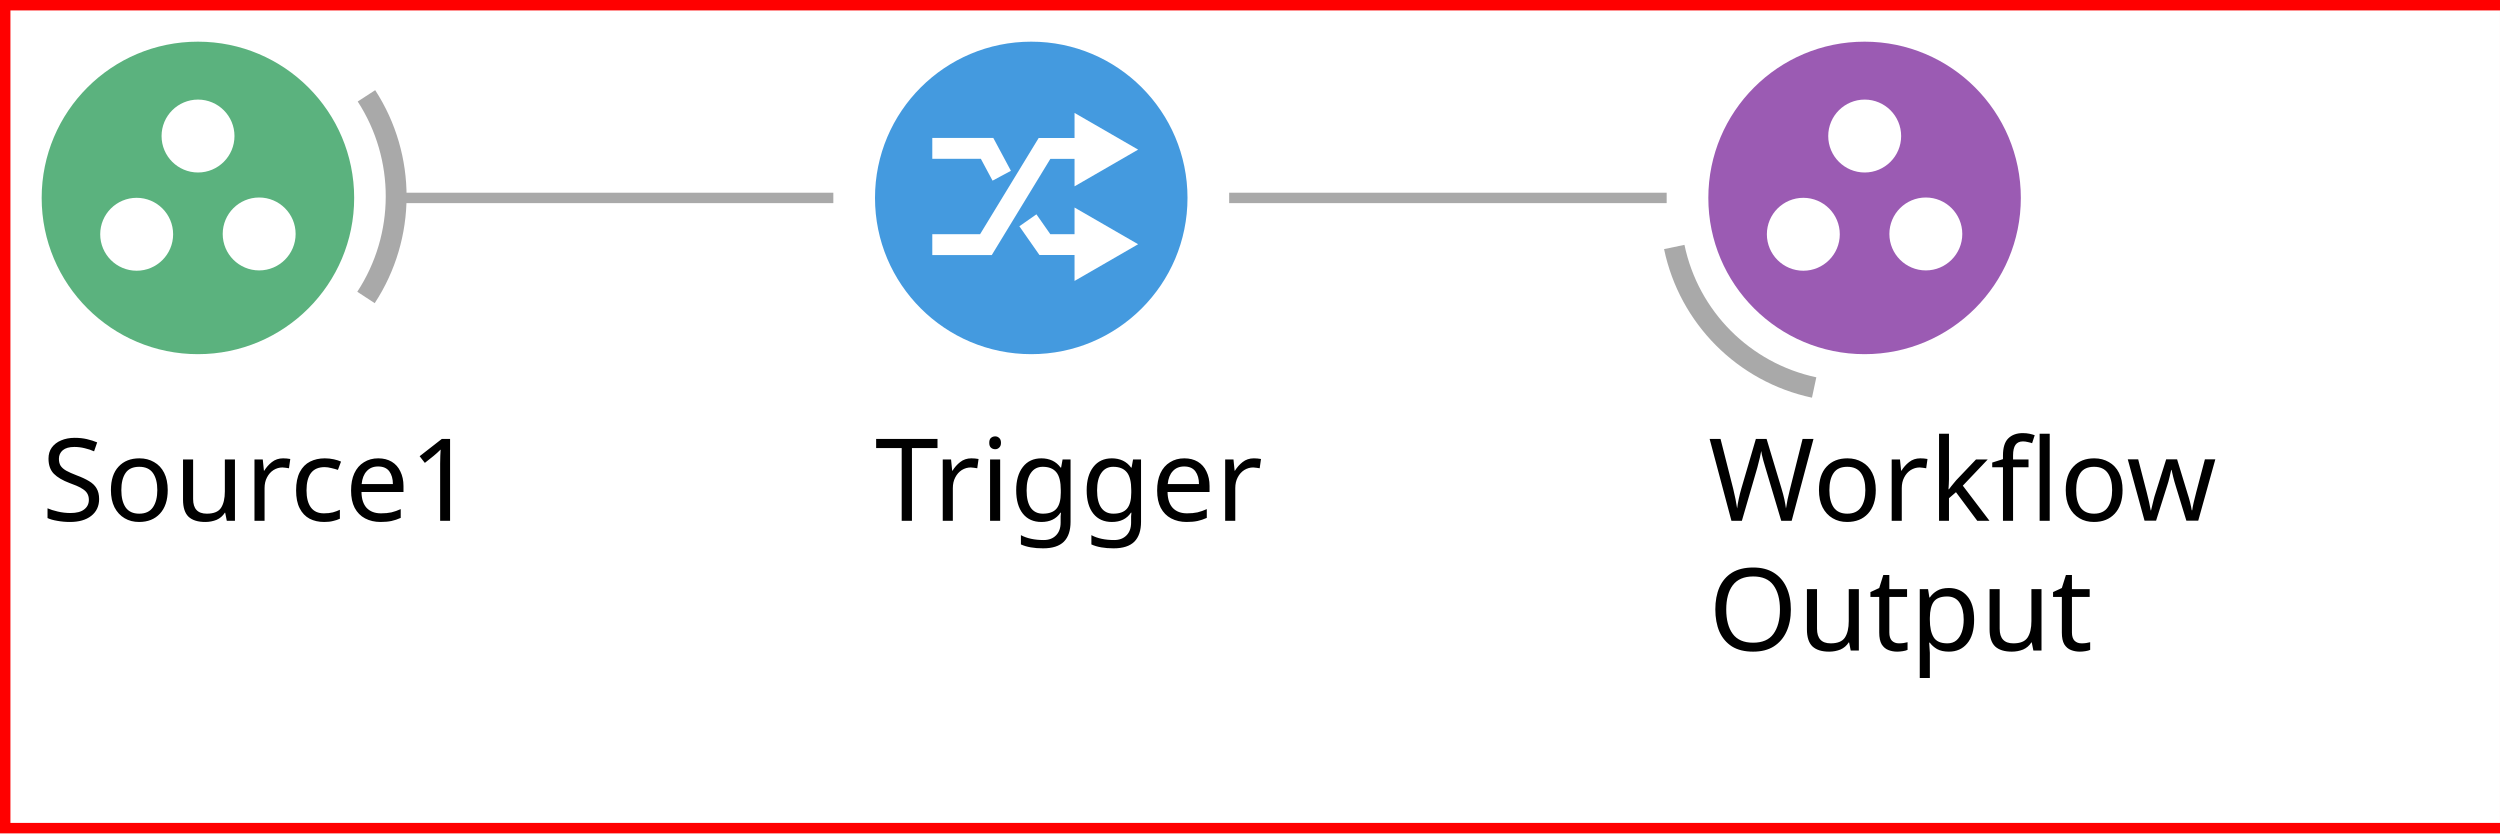
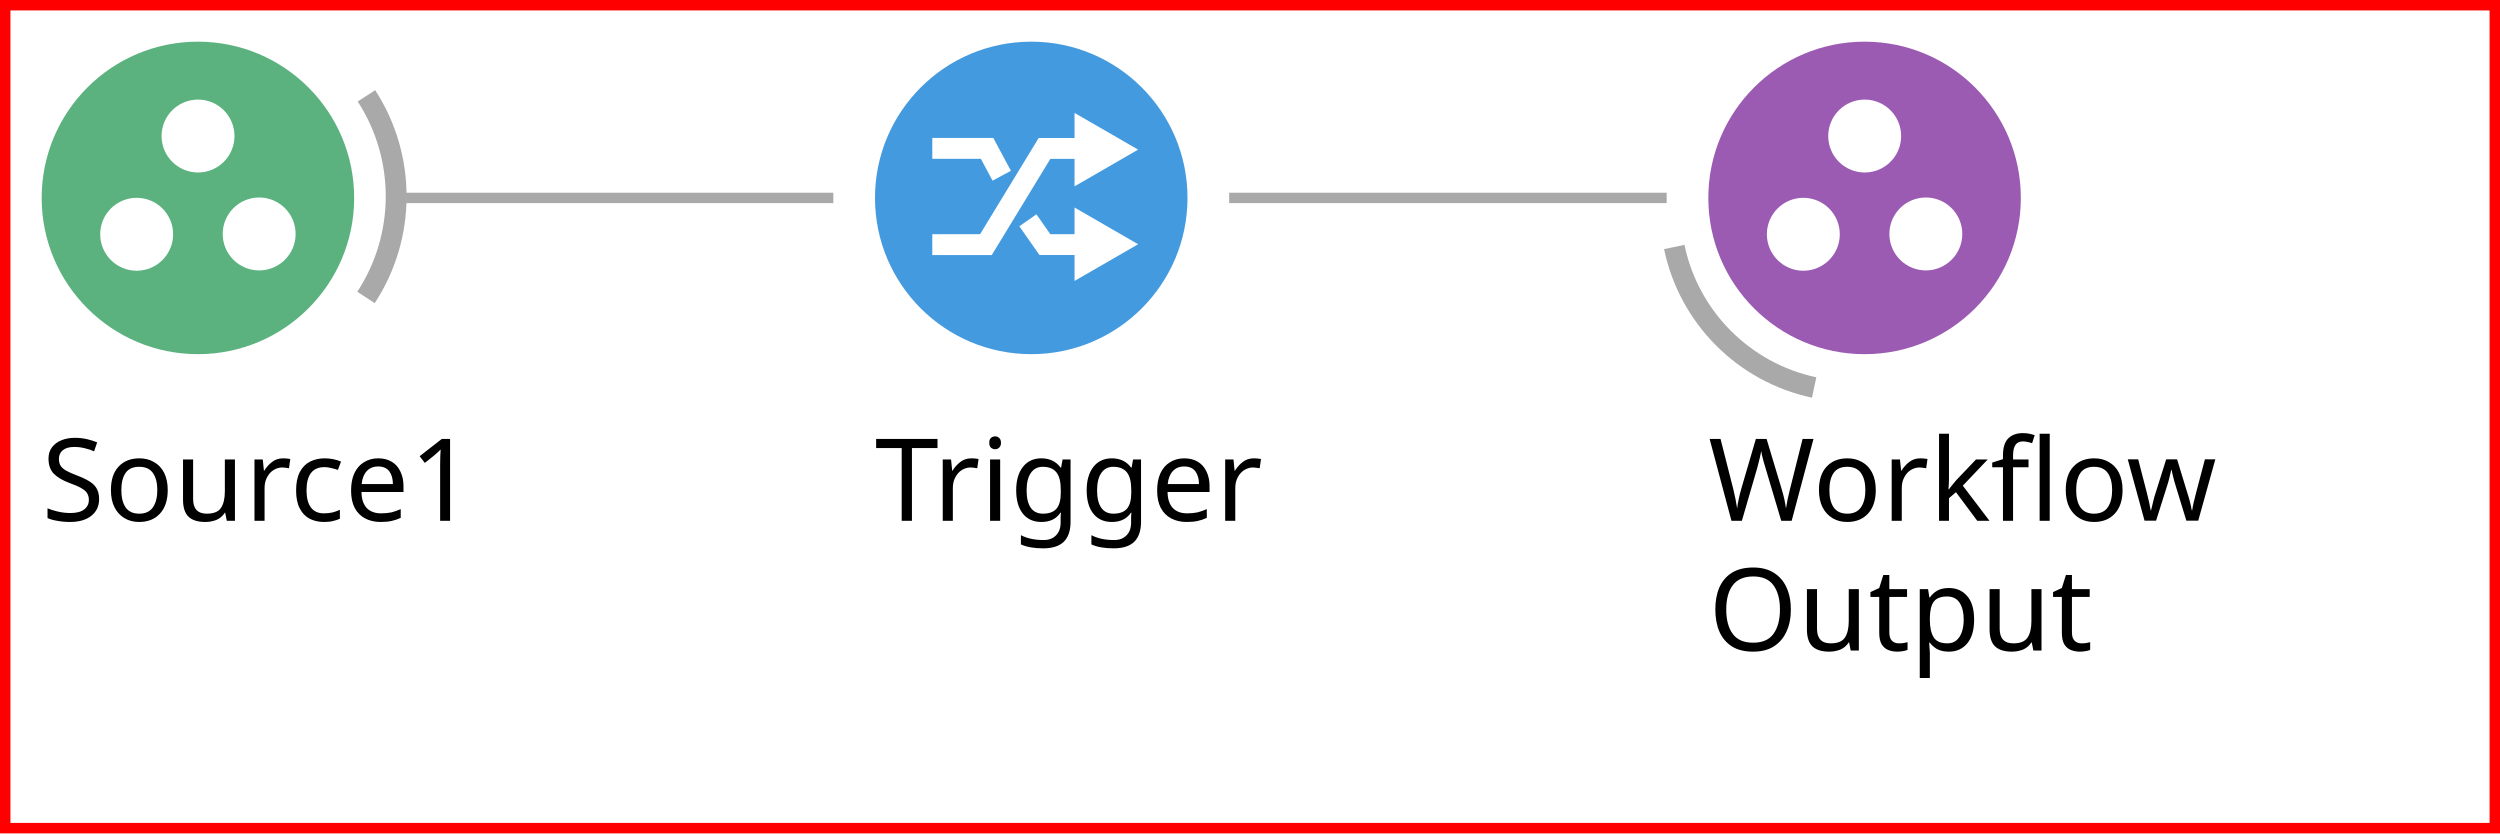
<svg xmlns="http://www.w3.org/2000/svg" width="240" height="80" id="SvgGdi_output" version="1.1">
  <rect id="background" height="100%" style="fill:#ffffff" width="100%" y="0" x="0" />
  <g style="shape-rendering:auto" id="root_group">
    <line y1="19" style="opacity:1;fill:none;stroke:#a9a9a9;stroke-width:1;stroke-linecap:butt;stroke-linejoin:miter;stroke-miterlimit:9" id="121" x2="160" y2="19" x1="118" />
    <line y1="19" style="opacity:1;fill:none;stroke:#a9a9a9;stroke-width:1;stroke-linecap:butt;stroke-linejoin:miter;stroke-miterlimit:9" id="122" x2="80" y2="19" x1="38" />
    <path style="opacity:1;fill:none;stroke:#a9a9a9;stroke-width:2;stroke-linecap:butt;stroke-linejoin:miter;stroke-miterlimit:9" transform="translate(164,4)" id="123" d="M 10.158,33.2 C 3.405,31.759 -1.861,26.469 -3.271,19.71" />
    <circle id="124" cy="15" cx="15" transform="translate(164,4)" style="opacity:1;fill:#9b5bb3;stroke:none" r="15" />
    <circle id="125" cy="9.06" cx="15.01" transform="translate(164,4)" style="opacity:1;fill:#ffffff;stroke:none" r="3.5" />
    <circle id="126" cy="18.49" cx="9.12" transform="translate(164,4)" style="opacity:1;fill:#ffffff;stroke:none" r="3.5" />
    <circle id="127" cy="18.46" cx="20.88" transform="translate(164,4)" style="opacity:1;fill:#ffffff;stroke:none" r="3.5" />
    <text id="128" x="164" y="39" style="font-size:11px;font-family:'Microsoft Sans Serif';opacity:1;fill:#000000;stroke:none" clip-path="url(#130_text_clipper)">
      <tspan dy="8.25pt" id="132">Workflow</tspan>
    </text>
    <text id="134" x="164" y="51.45" style="font-size:11px;font-family:'Microsoft Sans Serif';opacity:1;fill:#000000;stroke:none" clip-path="url(#136_text_clipper)">
      <tspan dy="8.25pt" id="138">Output</tspan>
    </text>
    <circle id="140" cy="15" cx="15" transform="translate(84,4)" style="opacity:1;fill:#449adf;stroke:none" r="15" />
    <path style="opacity:1;fill:#ffffff;fill-rule:evenodd;stroke:none" transform="translate(84,4)" id="141" d="M 19.156,13.888 V 10.365 6.841 l 6.103,3.523 -3.051,1.762 z" />
    <path style="opacity:1;fill:#ffffff;fill-rule:evenodd;stroke:none" transform="translate(84,4)" id="142" d="m 19.156,22.97 v -3.523 -3.523 l 6.103,3.523 -3.051,1.762 z" />
    <path transform="translate(84,4)" id="143" style="opacity:1;fill:none;stroke:#ffffff;stroke-width:2;stroke-linecap:butt;stroke-linejoin:miter;stroke-miterlimit:9" d="m 5.5,19.484 h 5.149 l 5.625,-9.236 h 3.099 m -4.696,6.9 1.632,2.335 h 2.911 M 5.5,10.244 H 10.759 l 1.407,2.627" />
    <text id="144" x="84" y="39" style="font-size:11px;font-family:'Microsoft Sans Serif';opacity:1;fill:#000000;stroke:none" clip-path="url(#146_text_clipper)">
      <tspan dy="8.25pt" id="148">Trigger</tspan>
    </text>
    <path style="opacity:1;fill:none;stroke:#a9a9a9;stroke-width:2;stroke-linecap:butt;stroke-linejoin:miter;stroke-miterlimit:9" transform="translate(4,4)" id="150" d="m 31.179,5.2 c 3.82,5.892 3.802,13.482 -0.043,19.357" />
    <circle id="151" cy="15" cx="15" transform="translate(4,4)" style="opacity:1;fill:#5bb27e;stroke:none" r="15" />
    <circle id="152" cy="9.06" cx="15.01" transform="translate(4,4)" style="opacity:1;fill:#ffffff;stroke:none" r="3.5" />
    <circle id="153" cy="18.49" cx="9.12" transform="translate(4,4)" style="opacity:1;fill:#ffffff;stroke:none" r="3.5" />
    <circle id="154" cy="18.46" cx="20.88" transform="translate(4,4)" style="opacity:1;fill:#ffffff;stroke:none" r="3.5" />
    <text id="155" x="4" y="39" style="font-size:11px;font-family:'Microsoft Sans Serif';opacity:1;fill:#000000;stroke:none" clip-path="url(#157_text_clipper)">
      <tspan dy="8.25pt" id="159">Source1</tspan>
    </text>
  </g>
  <defs id="clips_hatches_and_gradients">
    <clipPath id="130_text_clipper">
      <rect x="164" y="39" width="50.31" height="27.65" id="131" />
    </clipPath>
    <clipPath id="136_text_clipper">
      <rect x="164" y="51.45" width="50.31" height="27.65" id="137" />
    </clipPath>
    <clipPath id="146_text_clipper">
      <rect x="84" y="39" width="39.62" height="13.83" id="147" />
    </clipPath>
    <clipPath id="157_text_clipper">
      <rect x="4" y="39" width="45.86" height="13.83" id="158" />
    </clipPath>
  </defs>
-   <rect style="fill:none;stroke:#ff0000;stroke-width:1.002;stroke-miterlimit:10;stroke-dasharray:none" id="rect28483" width="240" height="79" x="0.5" y="0.5" />
+   <rect style="fill:none;stroke:#ff0000;stroke-width:1.002;stroke-miterlimit:10;stroke-dasharray:none" id="rect28483" width="239" height="79" x="0.501" y="0.501" />
</svg>
